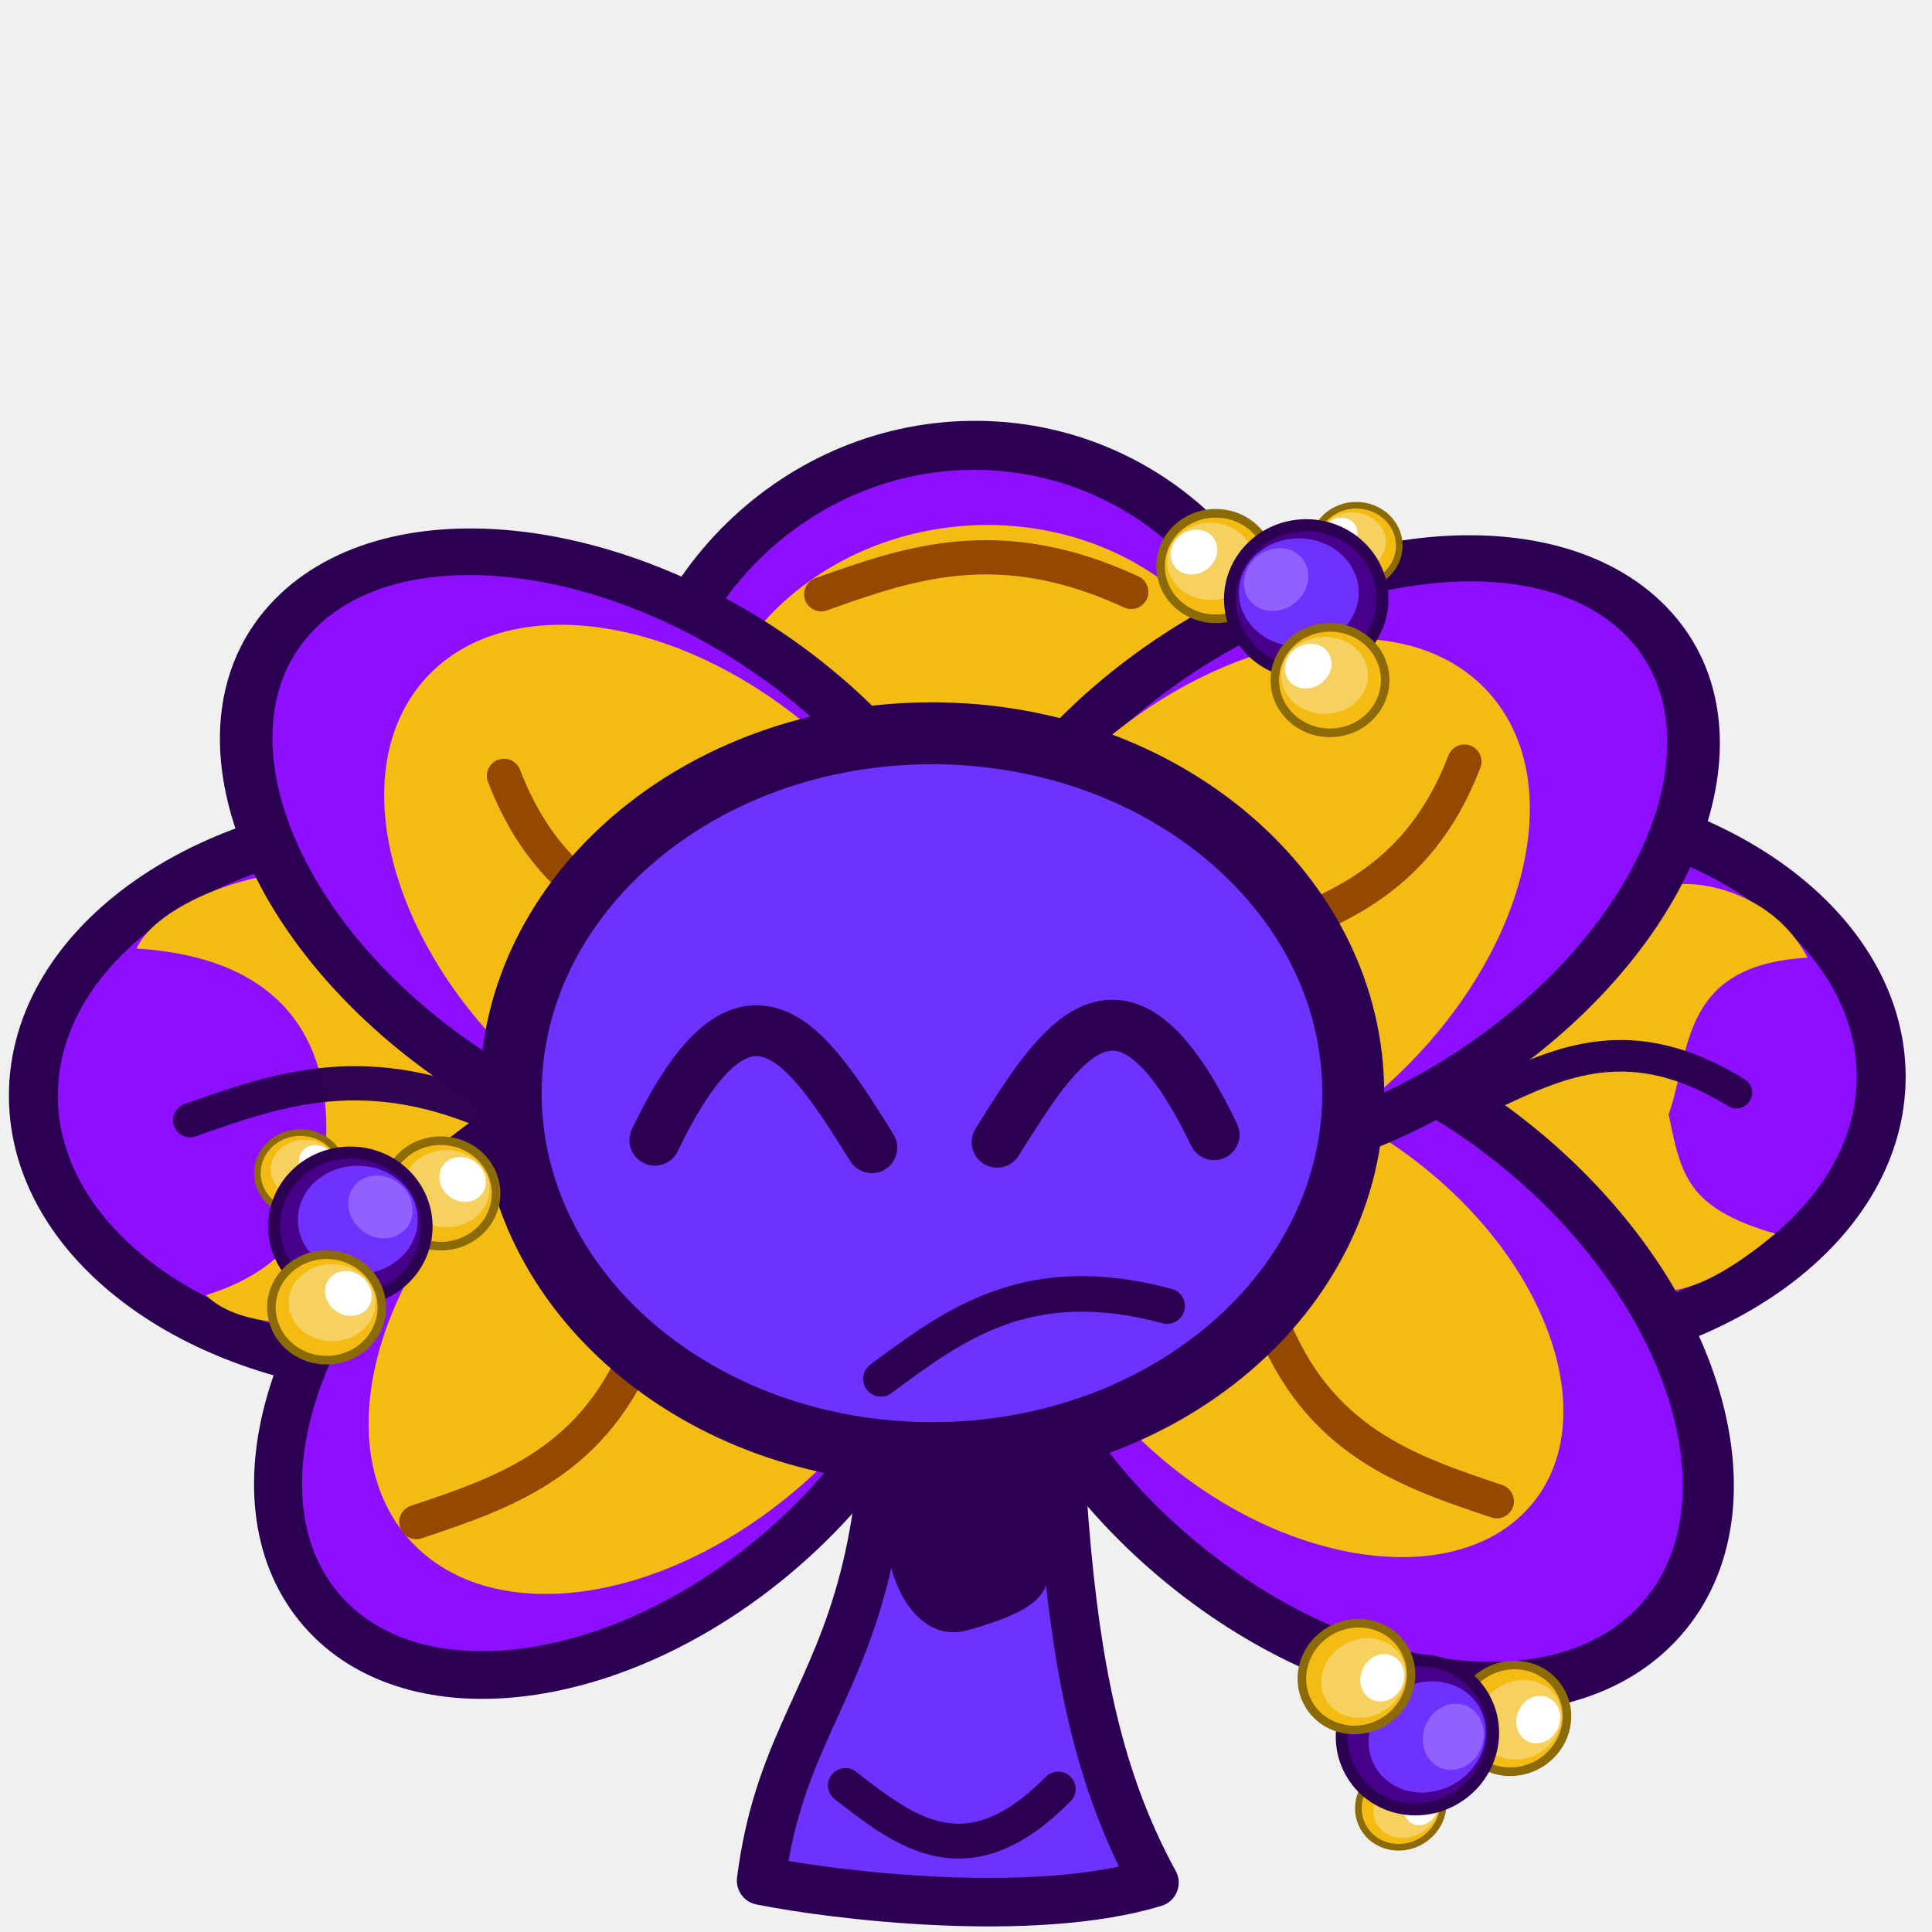
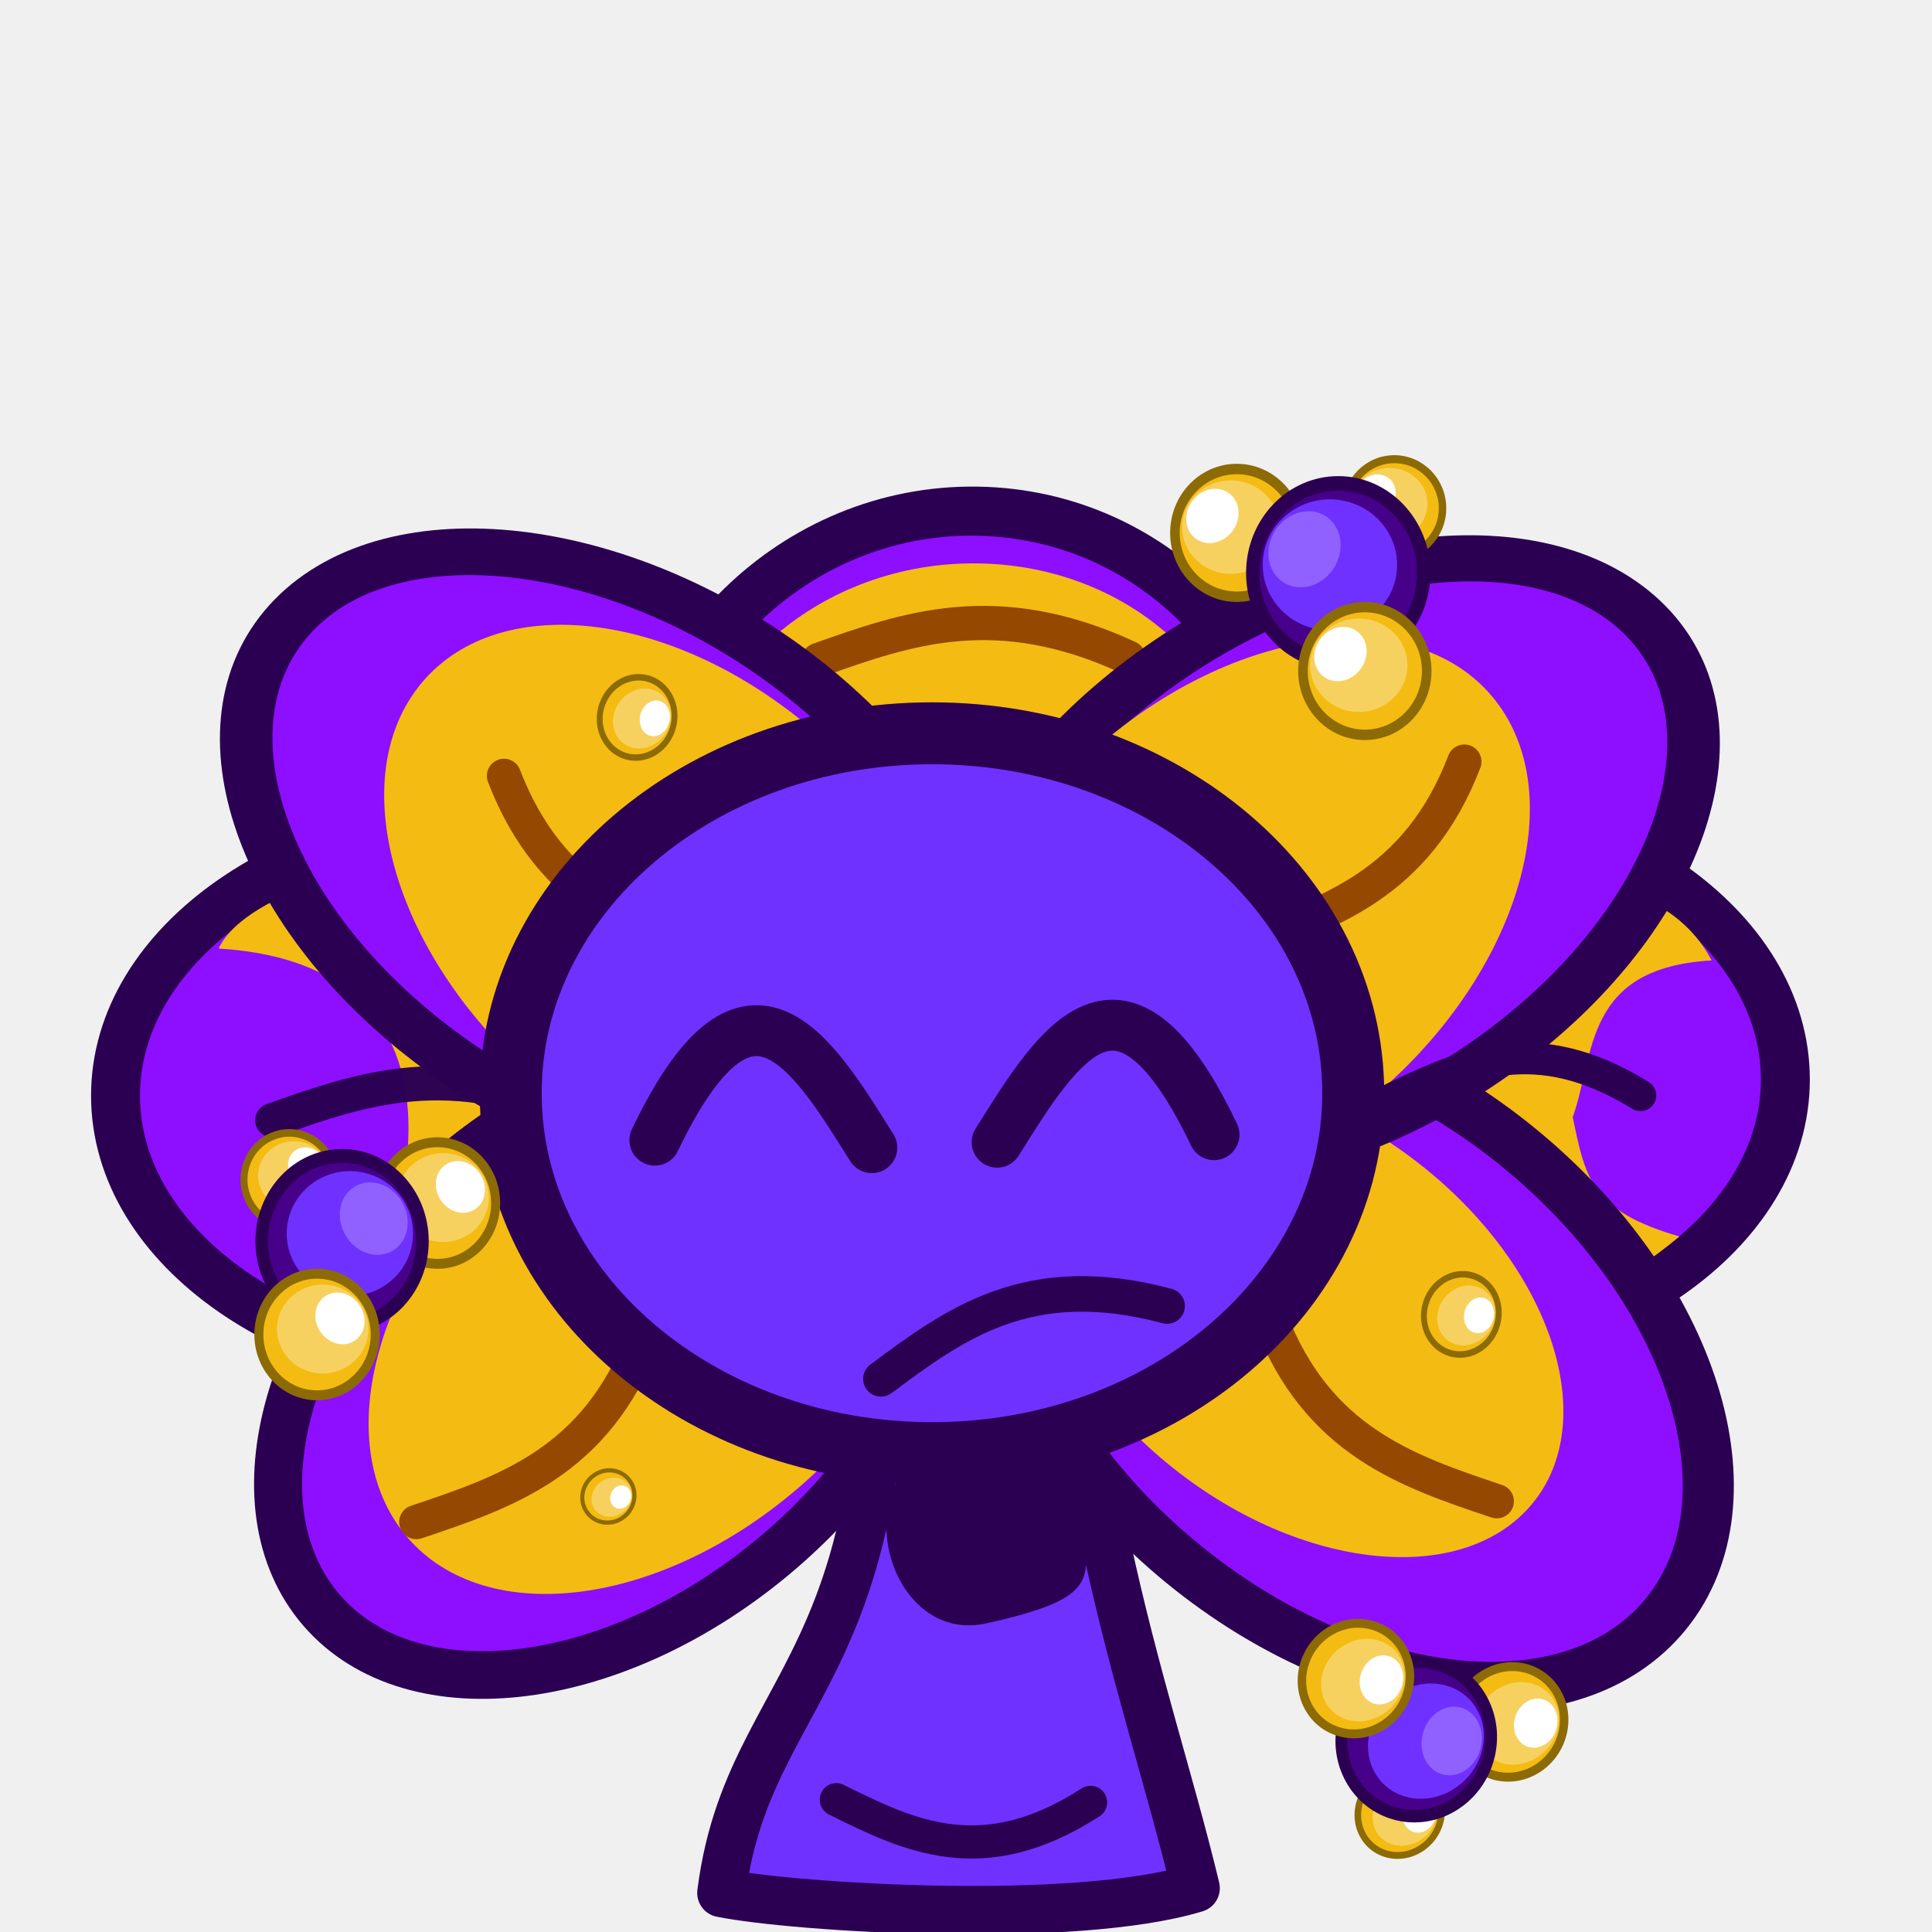
<svg xmlns="http://www.w3.org/2000/svg" width="100" height="100" viewBox="0 0 26.458 26.458" version="1.1" id="svg1" xml:space="preserve">
  <defs id="defs1">
    <linearGradient id="linearGradient13895">
      <stop style="stop-color:#000000;stop-opacity:1;" offset="0" id="stop13893" />
    </linearGradient>
    <filter style="color-interpolation-filters:sRGB;" id="filter14269" x="-0.312" y="-0.296" width="1.623" height="1.592">
      <feGaussianBlur stdDeviation="0.205" result="blur" id="feGaussianBlur14263" />
      <feComposite in="SourceGraphic" in2="blur" operator="in" result="composite1" id="feComposite14265" />
      <feComposite in="composite1" in2="composite1" operator="in" result="composite2" id="feComposite14267" />
    </filter>
    <filter style="color-interpolation-filters:sRGB;" id="filter14269-5" x="-0.312" y="-0.296" width="1.623" height="1.592">
      <feGaussianBlur stdDeviation="0.205" result="blur" id="feGaussianBlur14263-6" />
      <feComposite in="SourceGraphic" in2="blur" operator="in" result="composite1" id="feComposite14265-2" />
      <feComposite in="composite1" in2="composite1" operator="in" result="composite2" id="feComposite14267-9" />
    </filter>
    <filter style="color-interpolation-filters:sRGB" id="filter14269-3562" x="-0.312" y="-0.296" width="1.623" height="1.592">
      <feGaussianBlur stdDeviation="0.205" result="blur" id="feGaussianBlur14263-9" />
      <feComposite in="SourceGraphic" in2="blur" operator="in" result="composite1" id="feComposite14265-1" />
      <feComposite in="composite1" in2="composite1" operator="in" result="composite2" id="feComposite14267-270" />
    </filter>
    <filter style="color-interpolation-filters:sRGB" id="filter14269-3" x="-0.312" y="-0.296" width="1.623" height="1.592">
      <feGaussianBlur stdDeviation="0.205" result="blur" id="feGaussianBlur14263-5" />
      <feComposite in="SourceGraphic" in2="blur" operator="in" result="composite1" id="feComposite14265-6" />
      <feComposite in="composite1" in2="composite1" operator="in" result="composite2" id="feComposite14267-2" />
    </filter>
    <filter style="color-interpolation-filters:sRGB;" id="filter14269-35" x="-0.312" y="-0.296" width="1.623" height="1.592">
      <feGaussianBlur stdDeviation="0.205" result="blur" id="feGaussianBlur14263-62" />
      <feComposite in="SourceGraphic" in2="blur" operator="in" result="composite1" id="feComposite14265-9" />
      <feComposite in="composite1" in2="composite1" operator="in" result="composite2" id="feComposite14267-1" />
    </filter>
    <filter style="color-interpolation-filters:sRGB;" id="filter14269-5-6" x="-0.312" y="-0.296" width="1.623" height="1.592">
      <feGaussianBlur stdDeviation="0.205" result="blur" id="feGaussianBlur14263-6-1" />
      <feComposite in="SourceGraphic" in2="blur" operator="in" result="composite1" id="feComposite14265-2-8" />
      <feComposite in="composite1" in2="composite1" operator="in" result="composite2" id="feComposite14267-9-7" />
    </filter>
    <filter style="color-interpolation-filters:sRGB;" id="filter14269-356" x="-0.312" y="-0.296" width="1.623" height="1.592">
      <feGaussianBlur stdDeviation="0.205" result="blur" id="feGaussianBlur14263-2" />
      <feComposite in="SourceGraphic" in2="blur" operator="in" result="composite1" id="feComposite14265-91" />
      <feComposite in="composite1" in2="composite1" operator="in" result="composite2" id="feComposite14267-27" />
    </filter>
    <filter style="color-interpolation-filters:sRGB;" id="filter14269-5-2" x="-0.312" y="-0.296" width="1.623" height="1.592">
      <feGaussianBlur stdDeviation="0.205" result="blur" id="feGaussianBlur14263-6-6" />
      <feComposite in="SourceGraphic" in2="blur" operator="in" result="composite1" id="feComposite14265-2-1" />
      <feComposite in="composite1" in2="composite1" operator="in" result="composite2" id="feComposite14267-9-8" />
    </filter>
  </defs>
  <g id="layer1">
-     <path id="rect22" style="fill:#6f31ff;fill-opacity:1;stroke:#2b0052;stroke-width:0.664;stroke-linejoin:round;stroke-dasharray:none;stroke-opacity:1" d="m 11.656,13.541 c 0,0 2.579,-6.729 2.696,0 0.117,6.729 0.087,9.734 1.458,12.241 -1.662,0.506 -4.383,0.175 -5.387,-0.027 0.423,-3.353 2.699,-2.825 1.232,-12.213 z" />
-     <path style="fill:none;stroke:#2b0052;stroke-width:0.477;stroke-linecap:round;stroke-linejoin:round;stroke-dasharray:none;stroke-opacity:1" d="m 11.577,24.451 c 0.838,0.652 1.675,1.305 2.915,0.049" id="path31" />
-     <ellipse style="fill:#8e0eff;fill-opacity:1;stroke:#2b0052;stroke-width:0.67;stroke-dasharray:none;stroke-opacity:1" id="ellipse2" cx="20.324" cy="14.745" rx="5.438" ry="3.788" />
-     <ellipse style="fill:#8e0eff;fill-opacity:1;stroke:#2b0052;stroke-width:0.67;stroke-dasharray:none;stroke-opacity:1" id="path4" cx="5.895" cy="15.005" rx="5.438" ry="3.788" />
-     <path id="path19" style="fill:#f4bb12;fill-opacity:1;stroke:none;stroke-width:0.571;stroke-dasharray:none;stroke-opacity:1" d="m 22.602,12.458 c -0.283,-0.522 1.505,-0.584 2.151,0.657 -1.757,0.1 -1.597,1.296 -1.902,2.146 0.173,0.829 0.245,1.282 1.461,1.634 -1.494,1.243 -1.835,0.639 -2.475,0.7 -0.309,-0.831 -1.224,-1.691 -2.513,-2.364 -0.08,-0.042 -0.162,-0.083 -0.244,-0.123 0.382,-0.144 0.749,-0.308 1.096,-0.489 1.181,-0.616 2.053,-1.392 2.427,-2.162 z" />
+     <path id="rect22" style="fill:#6f31ff;fill-opacity:1;stroke:#2b0052;stroke-width:0.664;stroke-linejoin:round;stroke-dasharray:none;stroke-opacity:1" d="m 11.656,13.541 c 0,0 2.573,-6.727 2.696,0 0.123,6.727 1.316,9.383 2.021,12.316 -1.662,0.506 -5.489,0.268 -6.493,0.066 0.423,-3.353 3.243,-2.993 1.776,-12.382 z" />
+     <path style="fill:none;stroke:#2b0052;stroke-width:0.454;stroke-linecap:round;stroke-linejoin:round;stroke-dasharray:none;stroke-opacity:1" d="m 11.453,24.646 c 1,0.495 2,0.991 3.482,0.037" id="path31" />
+     <ellipse style="fill:#8e0eff;fill-opacity:1;stroke:#2b0052;stroke-width:0.67;stroke-dasharray:none;stroke-opacity:1" id="ellipse2" cx="19.012" cy="14.783" rx="5.438" ry="3.788" />
+     <ellipse style="fill:#8e0eff;fill-opacity:1;stroke:#2b0052;stroke-width:0.67;stroke-dasharray:none;stroke-opacity:1" id="path4" cx="7.02" cy="15.005" rx="5.438" ry="3.788" />
+     <path id="path19" style="fill:#f4bb12;fill-opacity:1;stroke:none;stroke-width:0.571;stroke-dasharray:none;stroke-opacity:1" d="m 21.289,12.496 c -0.283,-0.522 1.505,-0.584 2.151,0.657 -1.757,0.1 -1.597,1.296 -1.902,2.146 0.173,0.829 0.245,1.282 1.461,1.634 -1.494,1.243 -1.835,0.639 -2.475,0.7 -0.309,-0.831 -1.224,-1.691 -2.513,-2.364 -0.08,-0.042 -0.162,-0.083 -0.244,-0.123 0.382,-0.144 0.749,-0.308 1.096,-0.489 1.181,-0.616 2.053,-1.392 2.427,-2.162 z" />
    <ellipse style="fill:#8e0eff;fill-opacity:1;stroke:#2b0052;stroke-width:0.694;stroke-dasharray:none;stroke-opacity:1" id="ellipse8" cx="-26.156" cy="2.218" rx="5.575" ry="3.662" transform="matrix(-0.7632461,-0.6461078,-0.6590359,0.7521115,0,0)" />
    <ellipse style="fill:#f4bb12;fill-opacity:1;stroke:none;stroke-width:0.51;stroke-dasharray:none;stroke-opacity:1" id="ellipse10" cx="-25.298" cy="2.602" rx="4.102" ry="2.684" transform="matrix(-0.7712713,-0.6365066,-0.6684787,0.7437313,0,0)" />
-     <ellipse style="fill:#8e0eff;fill-opacity:1;stroke:#2b0052;stroke-width:0.672;stroke-dasharray:none;stroke-opacity:1" id="ellipse7" cx="-10.504" cy="-13.602" rx="4.598" ry="4.5" transform="matrix(0.03189659,-0.9994912,-0.9998957,-0.01443897,0,0)" />
-     <ellipse style="fill:#f4bb12;fill-opacity:1;stroke:none;stroke-width:0.54;stroke-dasharray:none;stroke-opacity:1" id="ellipse14" cx="-10.483" cy="-13.833" rx="3.464" ry="3.854" transform="matrix(0.03625886,-0.9993424,-0.9999193,-0.01270024,0,0)" />
-     <path id="ellipse17" style="fill:#f4bb12;fill-opacity:1;stroke:none;stroke-width:0.639;stroke-dasharray:none;stroke-opacity:1" d="m 4.192,12.23 c 0.305,-0.604 -1.955,-0.052 -2.322,0.76 1.897,0.116 2.599,1.154 2.599,2.457 -1.519e-4,0.987 -0.336,1.882 -1.649,2.29 0.508,0.495 1.508,0.368 2.199,0.439 0.334,-0.962 1.321,-1.958 2.713,-2.736 0.087,-0.048 0.175,-0.096 0.264,-0.142 C 7.582,15.13 7.185,14.94 6.812,14.732 5.537,14.019 4.596,13.12 4.192,12.23 Z" />
+     <ellipse style="fill:#8e0eff;fill-opacity:1;stroke:#2b0052;stroke-width:0.672;stroke-dasharray:none;stroke-opacity:1" id="ellipse7" cx="-11.405" cy="-13.593" rx="4.598" ry="4.5" transform="matrix(0.03189659,-0.9994912,-0.9998957,-0.01443897,0,0)" />
+     <ellipse style="fill:#f4bb12;fill-opacity:1;stroke:none;stroke-width:0.54;stroke-dasharray:none;stroke-opacity:1" id="ellipse14" cx="-11.011" cy="-13.664" rx="3.464" ry="3.854" transform="matrix(0.03625886,-0.9993424,-0.9999193,-0.01270024,0,0)" />
+     <path id="ellipse17" style="fill:#f4bb12;fill-opacity:1;stroke:none;stroke-width:0.639;stroke-dasharray:none;stroke-opacity:1" d="m 5.317,12.23 c 0.305,-0.604 -1.955,-0.052 -2.322,0.76 1.897,0.116 2.599,1.154 2.599,2.457 -1.519e-4,0.987 -0.336,1.882 -1.649,2.29 0.508,0.495 1.508,0.368 2.199,0.439 0.334,-0.962 1.321,-1.958 2.713,-2.736 0.087,-0.048 0.175,-0.096 0.264,-0.142 C 8.707,15.13 8.31,14.94 7.937,14.732 6.662,14.019 5.721,13.12 5.317,12.23 Z" />
    <ellipse style="fill:#8e0eff;fill-opacity:1;stroke:#2b0052;stroke-width:0.655;stroke-dasharray:none;stroke-opacity:1" id="ellipse1" cx="-5.865" cy="19.626" rx="5.258" ry="3.459" transform="matrix(0.7600161,-0.6499042,0.6552652,0.7553989,0,0)" />
+     <path style="fill:none;stroke:#954800;stroke-width:0.469;stroke-linecap:round;stroke-linejoin:round;stroke-dasharray:none;stroke-opacity:1" d="M 11.209,9.038 C 12.429,8.605 13.648,8.172 15.455,9.006" id="path5" />
    <ellipse style="fill:#8e0eff;fill-opacity:1;stroke:#2b0052;stroke-width:0.68;stroke-dasharray:none;stroke-opacity:1" id="ellipse4" cx="-14.329" cy="4.288" rx="5.505" ry="3.561" transform="matrix(-0.795434,-0.6060402,-0.697577,0.7165098,0,0)" />
    <ellipse style="fill:#8e0eff;fill-opacity:1;stroke:#2b0052;stroke-width:0.677;stroke-dasharray:none;stroke-opacity:1" id="ellipse3" cx="4.701" cy="20.53" rx="5.486" ry="3.542" transform="matrix(0.7986027,-0.6018585,0.7014706,0.7126984,0,0)" />
    <ellipse style="fill:#f4bb12;fill-opacity:1;stroke:none;stroke-width:0.576;stroke-dasharray:none;stroke-opacity:1" id="ellipse16" cx="4.865" cy="20.66" rx="4.614" ry="3.048" transform="matrix(0.7507256,-0.6606141,0.6445125,0.7645937,0,0)" />
-     <path id="path28" style="fill:#2b0052;fill-opacity:1;stroke-width:0.595;stroke-linecap:round;stroke-linejoin:round" d="m 14.362,20.936 c 10e-7,0.764 0.185,1.024 -1.111,1.389 -0.665,0.187 -1.114,-0.608 -1.114,-1.372 0,-0.764 0.413,-1.395 1.114,-1.395 0.7,0 1.111,0.614 1.111,1.378 z" />
+     <path id="path28" style="fill:#2b0052;fill-opacity:1;stroke-width:0.648;stroke-linecap:round;stroke-linejoin:round" d="m 14.867,20.89 c 10e-7,0.738 0.226,0.99 -1.362,1.342 -0.816,0.181 -1.366,-0.588 -1.366,-1.326 0,-0.738 0.507,-1.348 1.366,-1.348 0.859,0 1.362,0.594 1.362,1.332 z" />
    <ellipse style="fill:#f4bb12;fill-opacity:1;stroke:none;stroke-width:0.576;stroke-dasharray:none;stroke-opacity:1" id="ellipse15" cx="-15.059" cy="3.198" rx="4.614" ry="3.048" transform="matrix(-0.7507256,-0.6606141,-0.6445125,0.7645937,0,0)" />
    <path style="fill:none;stroke:#954800;stroke-width:0.469;stroke-linecap:round;stroke-linejoin:round;stroke-dasharray:none;stroke-opacity:1" d="M 10.005,13.128 C 8.775,12.716 7.546,12.304 6.902,10.625" id="path22" />
    <path style="fill:none;stroke:#954800;stroke-width:0.469;stroke-linecap:round;stroke-linejoin:round;stroke-dasharray:none;stroke-opacity:1" d="m 16.952,12.934 c 1.229,-0.412 2.459,-0.824 3.102,-2.504" id="path23" />
-     <path style="fill:none;stroke:#2b0052;stroke-width:0.469;stroke-linecap:round;stroke-linejoin:round;stroke-dasharray:none;stroke-opacity:0.984" d="M 2.604,15.341 C 3.824,14.909 5.043,14.475 6.85,15.309" id="path24" />
+     <path style="fill:none;stroke:#2b0052;stroke-width:0.469;stroke-linecap:round;stroke-linejoin:round;stroke-dasharray:none;stroke-opacity:0.984" d="M 3.729,15.341 C 4.949,14.909 6.168,14.475 7.975,15.309" id="path24" />
    <ellipse style="fill:#f4bb12;fill-opacity:1;stroke:none;stroke-width:0.576;stroke-dasharray:none;stroke-opacity:1" id="ellipse9" cx="-4.692" cy="19.477" rx="4.614" ry="3.048" transform="matrix(0.7507256,-0.6606141,0.6445125,0.7645937,0,0)" />
    <path style="fill:none;stroke:#954800;stroke-width:0.469;stroke-linecap:round;stroke-linejoin:round;stroke-dasharray:none;stroke-opacity:1" d="m 5.701,20.844 c 1.229,-0.412 2.459,-0.824 3.102,-2.504" id="path26" />
    <path style="fill:none;stroke:#954800;stroke-width:0.469;stroke-linecap:round;stroke-linejoin:round;stroke-dasharray:none;stroke-opacity:1" d="m 20.498,20.559 c -1.229,-0.412 -2.459,-0.824 -3.102,-2.504" id="path27" />
    <ellipse style="fill:#6f31ff;fill-opacity:1;stroke:#2b0052;stroke-width:0.848;stroke-dasharray:none;stroke-opacity:1" id="path3" cx="12.763" cy="14.971" rx="5.769" ry="4.929" />
-     <path style="fill:none;stroke:#954800;stroke-width:0.469;stroke-linecap:round;stroke-linejoin:round;stroke-dasharray:none;stroke-opacity:1" d="M 11.246,8.138 C 12.466,7.705 13.686,7.272 15.492,8.106" id="path5" />
-     <path style="fill:none;stroke:#2b0052;stroke-width:0.432;stroke-linecap:round;stroke-linejoin:round;stroke-dasharray:none;stroke-opacity:1" d="m 20.395,14.999 c 0.972,-0.462 1.944,-0.924 3.384,-0.035" id="path25" />
+     <path style="fill:none;stroke:#2b0052;stroke-width:0.432;stroke-linecap:round;stroke-linejoin:round;stroke-dasharray:none;stroke-opacity:1" d="m 19.082,15.036 c 0.972,-0.462 1.944,-0.924 3.384,-0.035" id="path25" />
    <path style="fill:none;stroke:#2b0052;stroke-width:0.487;stroke-linecap:round;stroke-linejoin:round;stroke-dasharray:none;stroke-opacity:1" d="m 12.064,18.883 c 1.012,-0.753 2.023,-1.507 3.919,-0.997" id="path12" />
    <path style="fill:none;stroke:#2b0052;stroke-width:0.697;stroke-linecap:round;stroke-linejoin:round;stroke-dasharray:none;stroke-opacity:1" d="m 13.655,15.642 c 0.854,-1.369 1.707,-2.741 2.971,-0.103" id="path2" />
    <path style="fill:none;stroke:#2b0052;stroke-width:0.697;stroke-linecap:round;stroke-linejoin:round;stroke-dasharray:none;stroke-opacity:1" d="M 11.939,15.717 C 11.085,14.348 10.232,12.976 8.968,15.614" id="path6" />
-     <g id="g6" transform="matrix(0.1845877,0,0,0.1859019,19.97774,9.894322)">
+     <g id="g6" transform="matrix(0.2069061,0,0,0.2251331,20.66846,9.891902)">
      <g id="g14" transform="matrix(0.7794495,0,0,0.7676067,-12.64945,-16.93689)">
        <ellipse style="fill:#f4bb12;fill-opacity:1;stroke:#8c6a06;stroke-width:0.634;stroke-dasharray:none;stroke-opacity:1" id="ellipse12" cx="-6.469" cy="5.098" rx="4.095" ry="3.885" transform="scale(-1,1)" />
        <ellipse style="fill:#f7d160;fill-opacity:1;stroke:none;stroke-width:0.481;stroke-dasharray:none;stroke-opacity:1" id="ellipse13" cx="-6.071" cy="4.748" rx="3.218" ry="2.842" transform="scale(-1,1)" />
        <ellipse style="fill:#ffffff;fill-opacity:1;stroke:none;stroke-width:0.268;stroke-dasharray:none;stroke-opacity:1" id="ellipse14-2" cx="-6.313" cy="-0.304" rx="1.597" ry="1.779" transform="matrix(-0.7346854,-0.6784079,-0.7143341,0.6998048,0,0)" />
      </g>
      <g id="g8" transform="translate(-24.50122,-16.62166)">
        <ellipse style="fill:#f4bb12;fill-opacity:1;stroke:#8c6a06;stroke-width:0.634;stroke-dasharray:none;stroke-opacity:1" id="ellipse6" cx="-6.469" cy="5.098" rx="4.095" ry="3.885" transform="scale(-1,1)" />
        <ellipse style="fill:#f7d160;fill-opacity:1;stroke:none;stroke-width:0.481;stroke-dasharray:none;stroke-opacity:1" id="ellipse7-7" cx="-6.071" cy="4.748" rx="3.218" ry="2.842" transform="scale(-1,1)" />
        <ellipse style="fill:#ffffff;fill-opacity:1;stroke:none;stroke-width:0.268;stroke-dasharray:none;stroke-opacity:1" id="ellipse8-5" cx="-6.313" cy="-0.304" rx="1.597" ry="1.779" transform="matrix(-0.7346854,-0.6784079,-0.7143341,0.6998048,0,0)" />
      </g>
      <g id="g5" transform="matrix(-0.8145693,0,0,0.8178793,-4.400504,-24.29706)">
        <ellipse style="fill:#46008a;fill-opacity:1;stroke:#2b0052;stroke-width:1.081;stroke-dasharray:none;stroke-opacity:1" id="ellipse3-9" cx="8.494" cy="18.598" rx="6.947" ry="6.661" />
        <ellipse style="fill:#6f31ff;fill-opacity:1;stroke:none;stroke-width:0.82;stroke-dasharray:none;stroke-opacity:1" id="ellipse4-2" cx="9.169" cy="17.998" rx="5.458" ry="4.873" />
        <ellipse style="fill:#9161ff;fill-opacity:1;stroke:none;stroke-width:0.457;stroke-dasharray:none;stroke-opacity:1" id="ellipse5" cx="-4.064" cy="19.987" rx="2.722" ry="3.035" transform="matrix(0.731062,-0.682311,0.7105871,0.7036092,0,0)" />
      </g>
      <g id="g11" transform="translate(-16.02622,-8.221659)">
        <ellipse style="fill:#f4bb12;fill-opacity:1;stroke:#8c6a06;stroke-width:0.634;stroke-dasharray:none;stroke-opacity:1" id="ellipse9-2" cx="-6.469" cy="5.098" rx="4.095" ry="3.885" transform="scale(-1,1)" />
        <ellipse style="fill:#f7d160;fill-opacity:1;stroke:none;stroke-width:0.481;stroke-dasharray:none;stroke-opacity:1" id="ellipse10-8" cx="-6.071" cy="4.748" rx="3.218" ry="2.842" transform="scale(-1,1)" />
        <ellipse style="fill:#ffffff;fill-opacity:1;stroke:none;stroke-width:0.268;stroke-dasharray:none;stroke-opacity:1" id="ellipse11" cx="-6.313" cy="-0.304" rx="1.597" ry="1.779" transform="matrix(-0.7346854,-0.6784079,-0.7143341,0.6998048,0,0)" />
      </g>
    </g>
-     <g id="g30" transform="matrix(-0.1845877,0,0,0.1859019,2.708755,18.48567)">
+     <g id="g30" transform="matrix(-0.1945714,0,0,0.21434,2.48216,18.94513)">
      <g id="g20" transform="matrix(0.7794495,0,0,0.7676067,-12.64945,-16.93689)">
        <ellipse style="fill:#f4bb12;fill-opacity:1;stroke:#8c6a06;stroke-width:0.634;stroke-dasharray:none;stroke-opacity:1" id="ellipse18" cx="-6.469" cy="5.098" rx="4.095" ry="3.885" transform="scale(-1,1)" />
        <ellipse style="fill:#f7d160;fill-opacity:1;stroke:none;stroke-width:0.481;stroke-dasharray:none;stroke-opacity:1" id="ellipse19" cx="-6.071" cy="4.748" rx="3.218" ry="2.842" transform="scale(-1,1)" />
        <ellipse style="fill:#ffffff;fill-opacity:1;stroke:none;stroke-width:0.268;stroke-dasharray:none;stroke-opacity:1" id="ellipse20" cx="-6.313" cy="-0.304" rx="1.597" ry="1.779" transform="matrix(-0.7346854,-0.6784079,-0.7143341,0.6998048,0,0)" />
      </g>
      <g id="g23" transform="translate(-24.50122,-16.62166)">
        <ellipse style="fill:#f4bb12;fill-opacity:1;stroke:#8c6a06;stroke-width:0.634;stroke-dasharray:none;stroke-opacity:1" id="ellipse21" cx="-6.469" cy="5.098" rx="4.095" ry="3.885" transform="scale(-1,1)" />
        <ellipse style="fill:#f7d160;fill-opacity:1;stroke:none;stroke-width:0.481;stroke-dasharray:none;stroke-opacity:1" id="ellipse22" cx="-6.071" cy="4.748" rx="3.218" ry="2.842" transform="scale(-1,1)" />
        <ellipse style="fill:#ffffff;fill-opacity:1;stroke:none;stroke-width:0.268;stroke-dasharray:none;stroke-opacity:1" id="ellipse23" cx="-6.313" cy="-0.304" rx="1.597" ry="1.779" transform="matrix(-0.7346854,-0.6784079,-0.7143341,0.6998048,0,0)" />
      </g>
      <g id="g26" transform="matrix(-0.8145693,0,0,0.8178793,-4.400504,-24.29706)">
        <ellipse style="fill:#46008a;fill-opacity:1;stroke:#2b0052;stroke-width:1.081;stroke-dasharray:none;stroke-opacity:1" id="ellipse24" cx="8.494" cy="18.598" rx="6.947" ry="6.661" />
        <ellipse style="fill:#6f31ff;fill-opacity:1;stroke:none;stroke-width:0.82;stroke-dasharray:none;stroke-opacity:1" id="ellipse25" cx="9.169" cy="17.998" rx="5.458" ry="4.873" />
        <ellipse style="fill:#9161ff;fill-opacity:1;stroke:none;stroke-width:0.457;stroke-dasharray:none;stroke-opacity:1" id="ellipse26" cx="-4.064" cy="19.987" rx="2.722" ry="3.035" transform="matrix(0.731062,-0.682311,0.7105871,0.7036092,0,0)" />
      </g>
      <g id="g29" transform="translate(-16.02622,-8.221659)">
        <ellipse style="fill:#f4bb12;fill-opacity:1;stroke:#8c6a06;stroke-width:0.634;stroke-dasharray:none;stroke-opacity:1" id="ellipse27" cx="-6.469" cy="5.098" rx="4.095" ry="3.885" transform="scale(-1,1)" />
        <ellipse style="fill:#f7d160;fill-opacity:1;stroke:none;stroke-width:0.481;stroke-dasharray:none;stroke-opacity:1" id="ellipse28" cx="-6.071" cy="4.748" rx="3.218" ry="2.842" transform="scale(-1,1)" />
        <ellipse style="fill:#ffffff;fill-opacity:1;stroke:none;stroke-width:0.268;stroke-dasharray:none;stroke-opacity:1" id="ellipse29" cx="-6.313" cy="-0.304" rx="1.597" ry="1.779" transform="matrix(-0.7346854,-0.6784079,-0.7143341,0.6998048,0,0)" />
      </g>
    </g>
-     <g id="g42" transform="matrix(-0.1599462,0.09214013,-0.09279614,-0.161085,16.75773,23.3376)">
+     <g id="g42" transform="matrix(-0.1582364,0.09548388,-0.09180416,-0.1669308,16.76983,23.37863)">
      <g id="g32" transform="matrix(0.7794495,0,0,0.7676067,-12.64945,-16.93689)">
        <ellipse style="fill:#f4bb12;fill-opacity:1;stroke:#8c6a06;stroke-width:0.634;stroke-dasharray:none;stroke-opacity:1" id="ellipse30" cx="-6.469" cy="5.098" rx="4.095" ry="3.885" transform="scale(-1,1)" />
        <ellipse style="fill:#f7d160;fill-opacity:1;stroke:none;stroke-width:0.481;stroke-dasharray:none;stroke-opacity:1" id="ellipse31" cx="-6.071" cy="4.748" rx="3.218" ry="2.842" transform="scale(-1,1)" />
        <ellipse style="fill:#ffffff;fill-opacity:1;stroke:none;stroke-width:0.268;stroke-dasharray:none;stroke-opacity:1" id="ellipse32" cx="-6.313" cy="-0.304" rx="1.597" ry="1.779" transform="matrix(-0.7346854,-0.6784079,-0.7143341,0.6998048,0,0)" />
      </g>
      <g id="g35" transform="translate(-24.50122,-16.62166)">
        <ellipse style="fill:#f4bb12;fill-opacity:1;stroke:#8c6a06;stroke-width:0.634;stroke-dasharray:none;stroke-opacity:1" id="ellipse33" cx="-6.469" cy="5.098" rx="4.095" ry="3.885" transform="scale(-1,1)" />
        <ellipse style="fill:#f7d160;fill-opacity:1;stroke:none;stroke-width:0.481;stroke-dasharray:none;stroke-opacity:1" id="ellipse34" cx="-6.071" cy="4.748" rx="3.218" ry="2.842" transform="scale(-1,1)" />
        <ellipse style="fill:#ffffff;fill-opacity:1;stroke:none;stroke-width:0.268;stroke-dasharray:none;stroke-opacity:1" id="ellipse35" cx="-6.313" cy="-0.304" rx="1.597" ry="1.779" transform="matrix(-0.7346854,-0.6784079,-0.7143341,0.6998048,0,0)" />
      </g>
      <g id="g38" transform="matrix(-0.8145693,0,0,0.8178793,-4.400504,-24.29706)">
        <ellipse style="fill:#46008a;fill-opacity:1;stroke:#2b0052;stroke-width:1.081;stroke-dasharray:none;stroke-opacity:1" id="ellipse36" cx="8.494" cy="18.598" rx="6.947" ry="6.661" />
        <ellipse style="fill:#6f31ff;fill-opacity:1;stroke:none;stroke-width:0.82;stroke-dasharray:none;stroke-opacity:1" id="ellipse37" cx="9.169" cy="17.998" rx="5.458" ry="4.873" />
        <ellipse style="fill:#9161ff;fill-opacity:1;stroke:none;stroke-width:0.457;stroke-dasharray:none;stroke-opacity:1" id="ellipse38" cx="-4.064" cy="19.987" rx="2.722" ry="3.035" transform="matrix(0.731062,-0.682311,0.7105871,0.7036092,0,0)" />
      </g>
      <g id="g41" transform="translate(-16.02622,-8.221659)">
        <ellipse style="fill:#f4bb12;fill-opacity:1;stroke:#8c6a06;stroke-width:0.634;stroke-dasharray:none;stroke-opacity:1" id="ellipse39" cx="-6.469" cy="5.098" rx="4.095" ry="3.885" transform="scale(-1,1)" />
        <ellipse style="fill:#f7d160;fill-opacity:1;stroke:none;stroke-width:0.481;stroke-dasharray:none;stroke-opacity:1" id="ellipse40" cx="-6.071" cy="4.748" rx="3.218" ry="2.842" transform="scale(-1,1)" />
        <ellipse style="fill:#ffffff;fill-opacity:1;stroke:none;stroke-width:0.268;stroke-dasharray:none;stroke-opacity:1" id="ellipse41" cx="-6.313" cy="-0.304" rx="1.597" ry="1.779" transform="matrix(-0.7346854,-0.6784079,-0.7143341,0.6998048,0,0)" />
      </g>
    </g>
+     <g id="g53" transform="matrix(-0.1096879,0.06933712,-0.06363769,-0.1212194,21.04663,18.16944)">
+       <ellipse style="fill:#f4bb12;fill-opacity:1;stroke:#8c6a06;stroke-width:0.634;stroke-dasharray:none;stroke-opacity:1" id="ellipse51" cx="-6.469" cy="5.098" rx="4.095" ry="3.885" transform="scale(-1,1)" />
+       <ellipse style="fill:#f7d160;fill-opacity:1;stroke:none;stroke-width:0.481;stroke-dasharray:none;stroke-opacity:1" id="ellipse52" cx="-6.071" cy="4.748" rx="3.218" ry="2.842" transform="scale(-1,1)" />
+       <ellipse style="fill:#ffffff;fill-opacity:1;stroke:none;stroke-width:0.268;stroke-dasharray:none;stroke-opacity:1" id="ellipse53" cx="-6.313" cy="-0.304" rx="1.597" ry="1.779" transform="matrix(-0.7346854,-0.6784079,-0.7143341,0.6998048,0,0)" />
+     </g>
+     <g id="g56" transform="matrix(-0.1096879,0.06933712,-0.06363769,-0.1212194,9.759132,9.994439)">
+       <ellipse style="fill:#f4bb12;fill-opacity:1;stroke:#8c6a06;stroke-width:0.634;stroke-dasharray:none;stroke-opacity:1" id="ellipse54" cx="-6.469" cy="5.098" rx="4.095" ry="3.885" transform="scale(-1,1)" />
+       <ellipse style="fill:#f7d160;fill-opacity:1;stroke:none;stroke-width:0.481;stroke-dasharray:none;stroke-opacity:1" id="ellipse55" cx="-6.071" cy="4.748" rx="3.218" ry="2.842" transform="scale(-1,1)" />
+       <ellipse style="fill:#ffffff;fill-opacity:1;stroke:none;stroke-width:0.268;stroke-dasharray:none;stroke-opacity:1" id="ellipse56" cx="-6.313" cy="-0.304" rx="1.597" ry="1.779" transform="matrix(-0.7346854,-0.6784079,-0.7143341,0.6998048,0,0)" />
+     </g>
+     <g id="g59" transform="matrix(-0.07640259,0.04515386,-0.04432655,-0.07894075,9.051605,20.60409)">
+       <ellipse style="fill:#f4bb12;fill-opacity:1;stroke:#8c6a06;stroke-width:0.634;stroke-dasharray:none;stroke-opacity:1" id="ellipse57" cx="-6.469" cy="5.098" rx="4.095" ry="3.885" transform="scale(-1,1)" />
+       <ellipse style="fill:#f7d160;fill-opacity:1;stroke:none;stroke-width:0.481;stroke-dasharray:none;stroke-opacity:1" id="ellipse58" cx="-6.071" cy="4.748" rx="3.218" ry="2.842" transform="scale(-1,1)" />
+       <ellipse style="fill:#ffffff;fill-opacity:1;stroke:none;stroke-width:0.268;stroke-dasharray:none;stroke-opacity:1" id="ellipse59" cx="-6.313" cy="-0.304" rx="1.597" ry="1.779" transform="matrix(-0.7346854,-0.6784079,-0.7143341,0.6998048,0,0)" />
+     </g>
  </g>
</svg>
